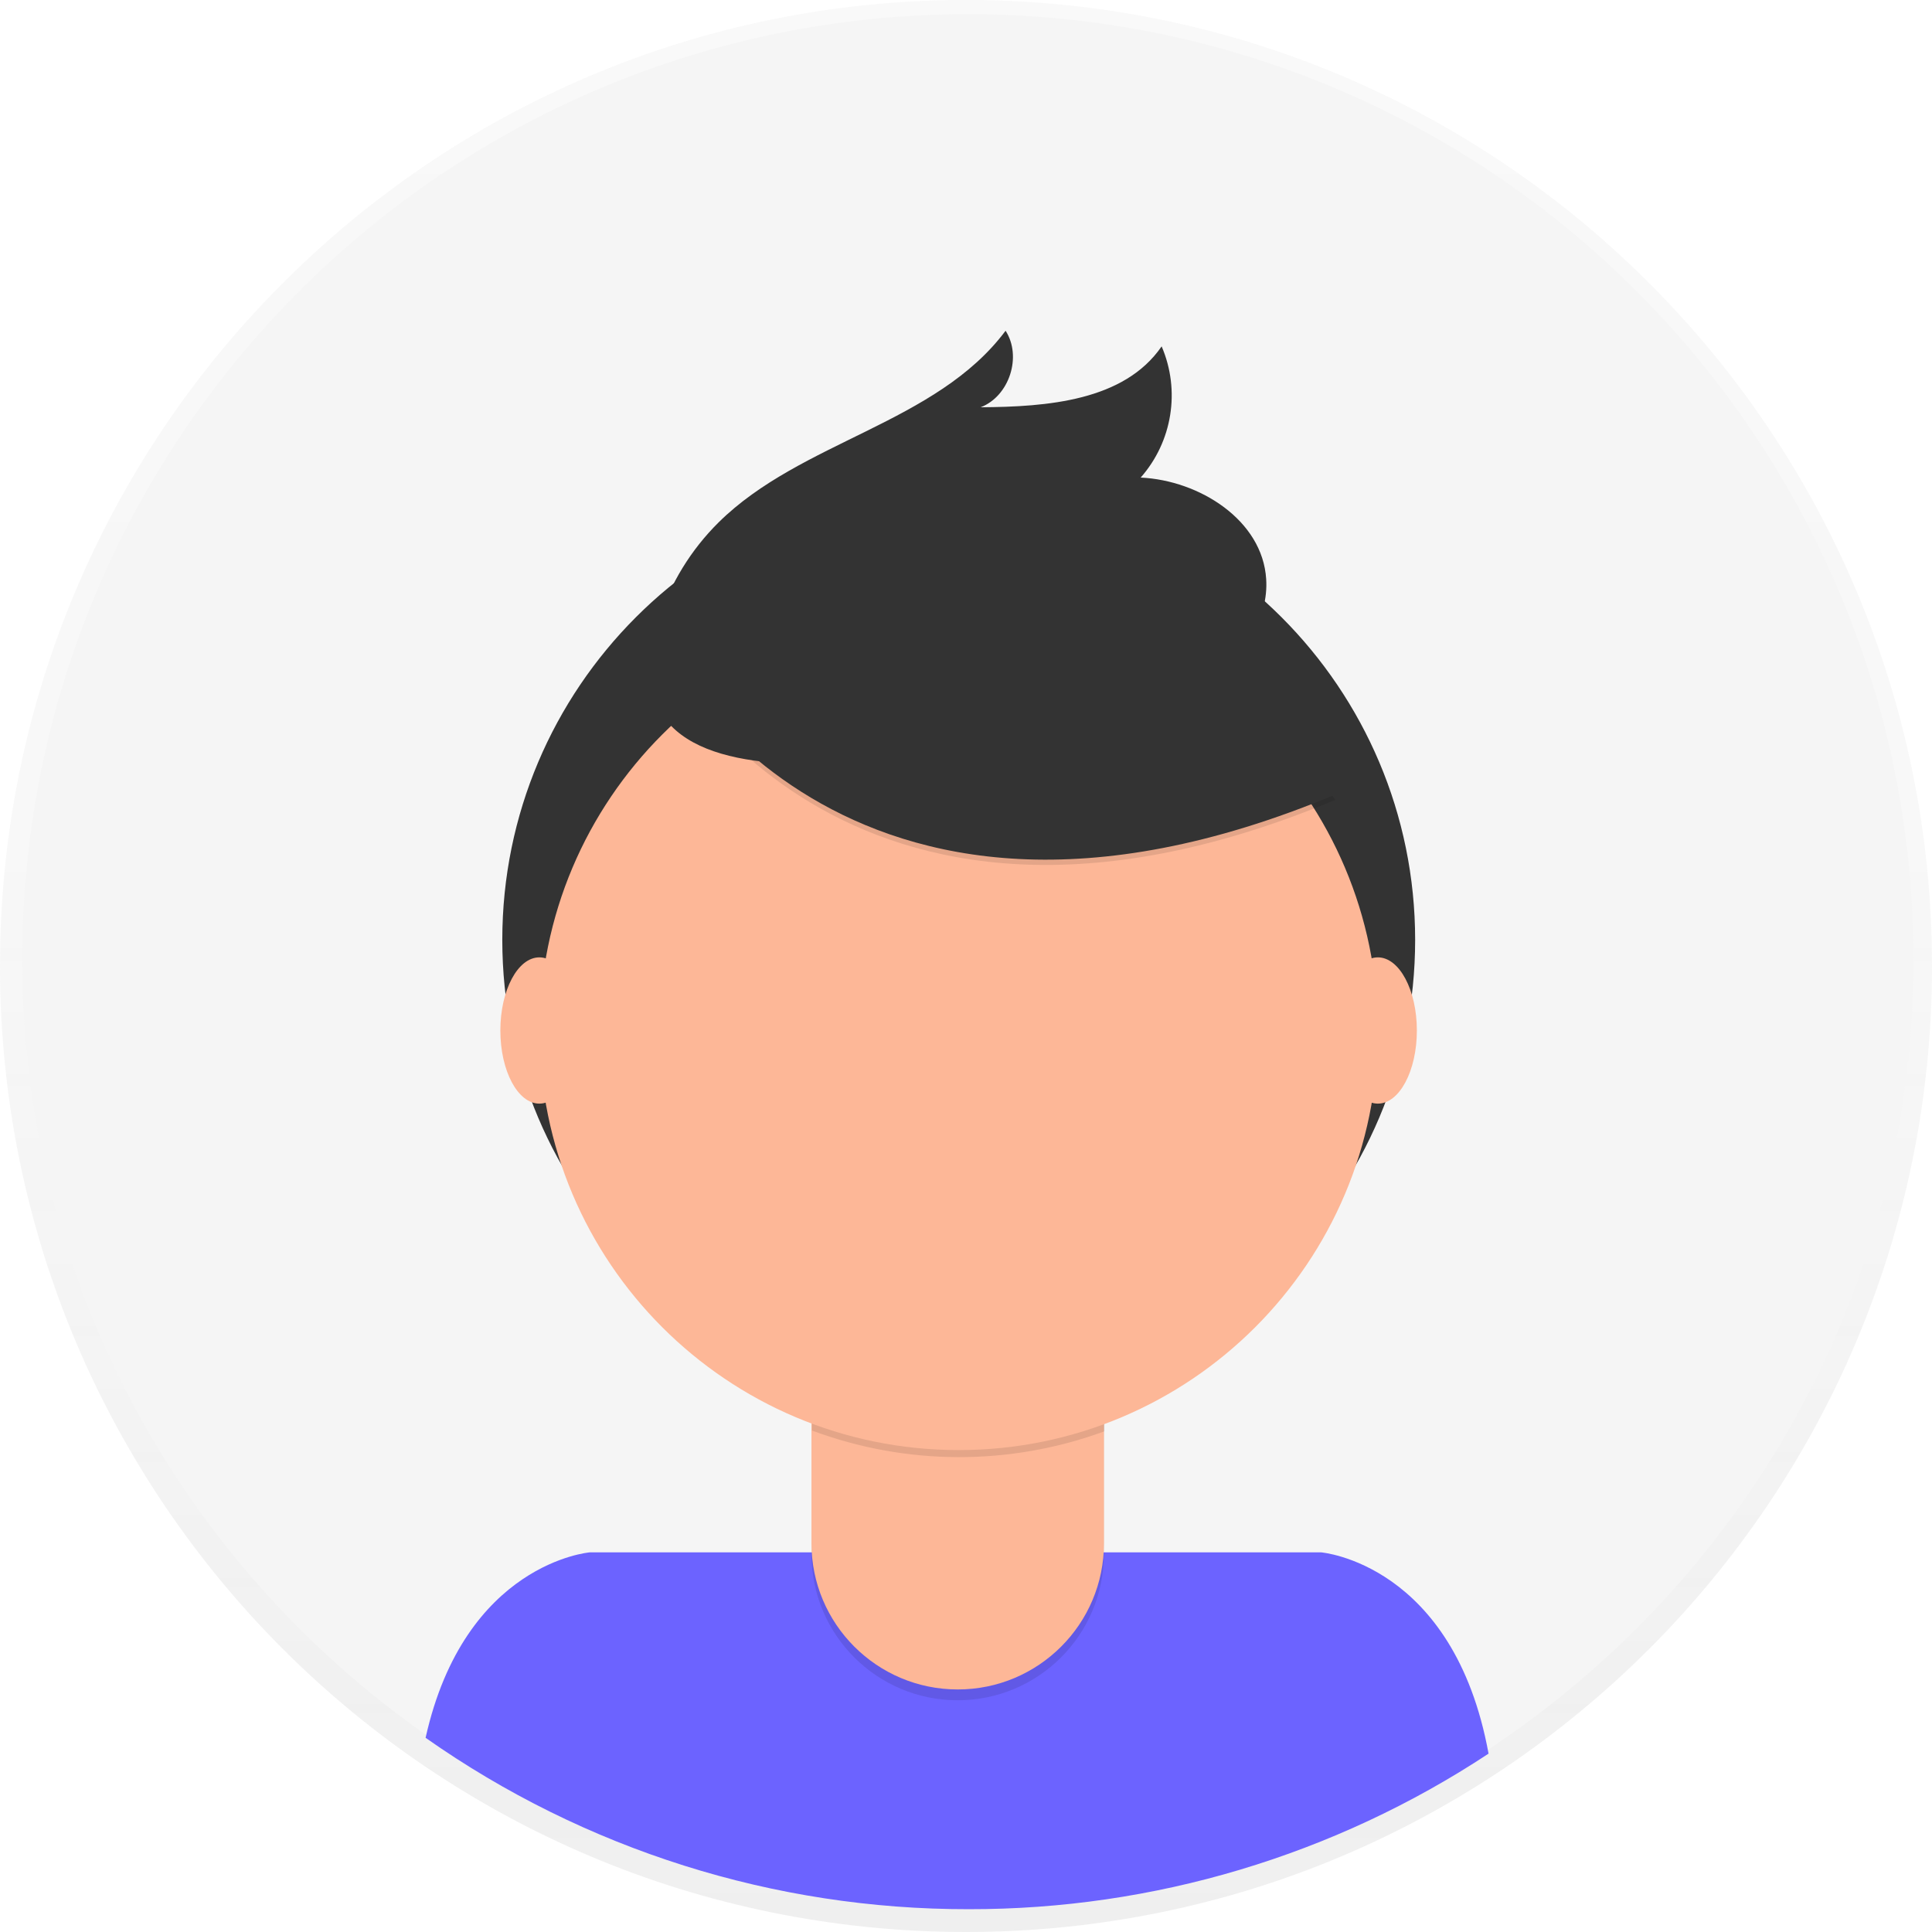
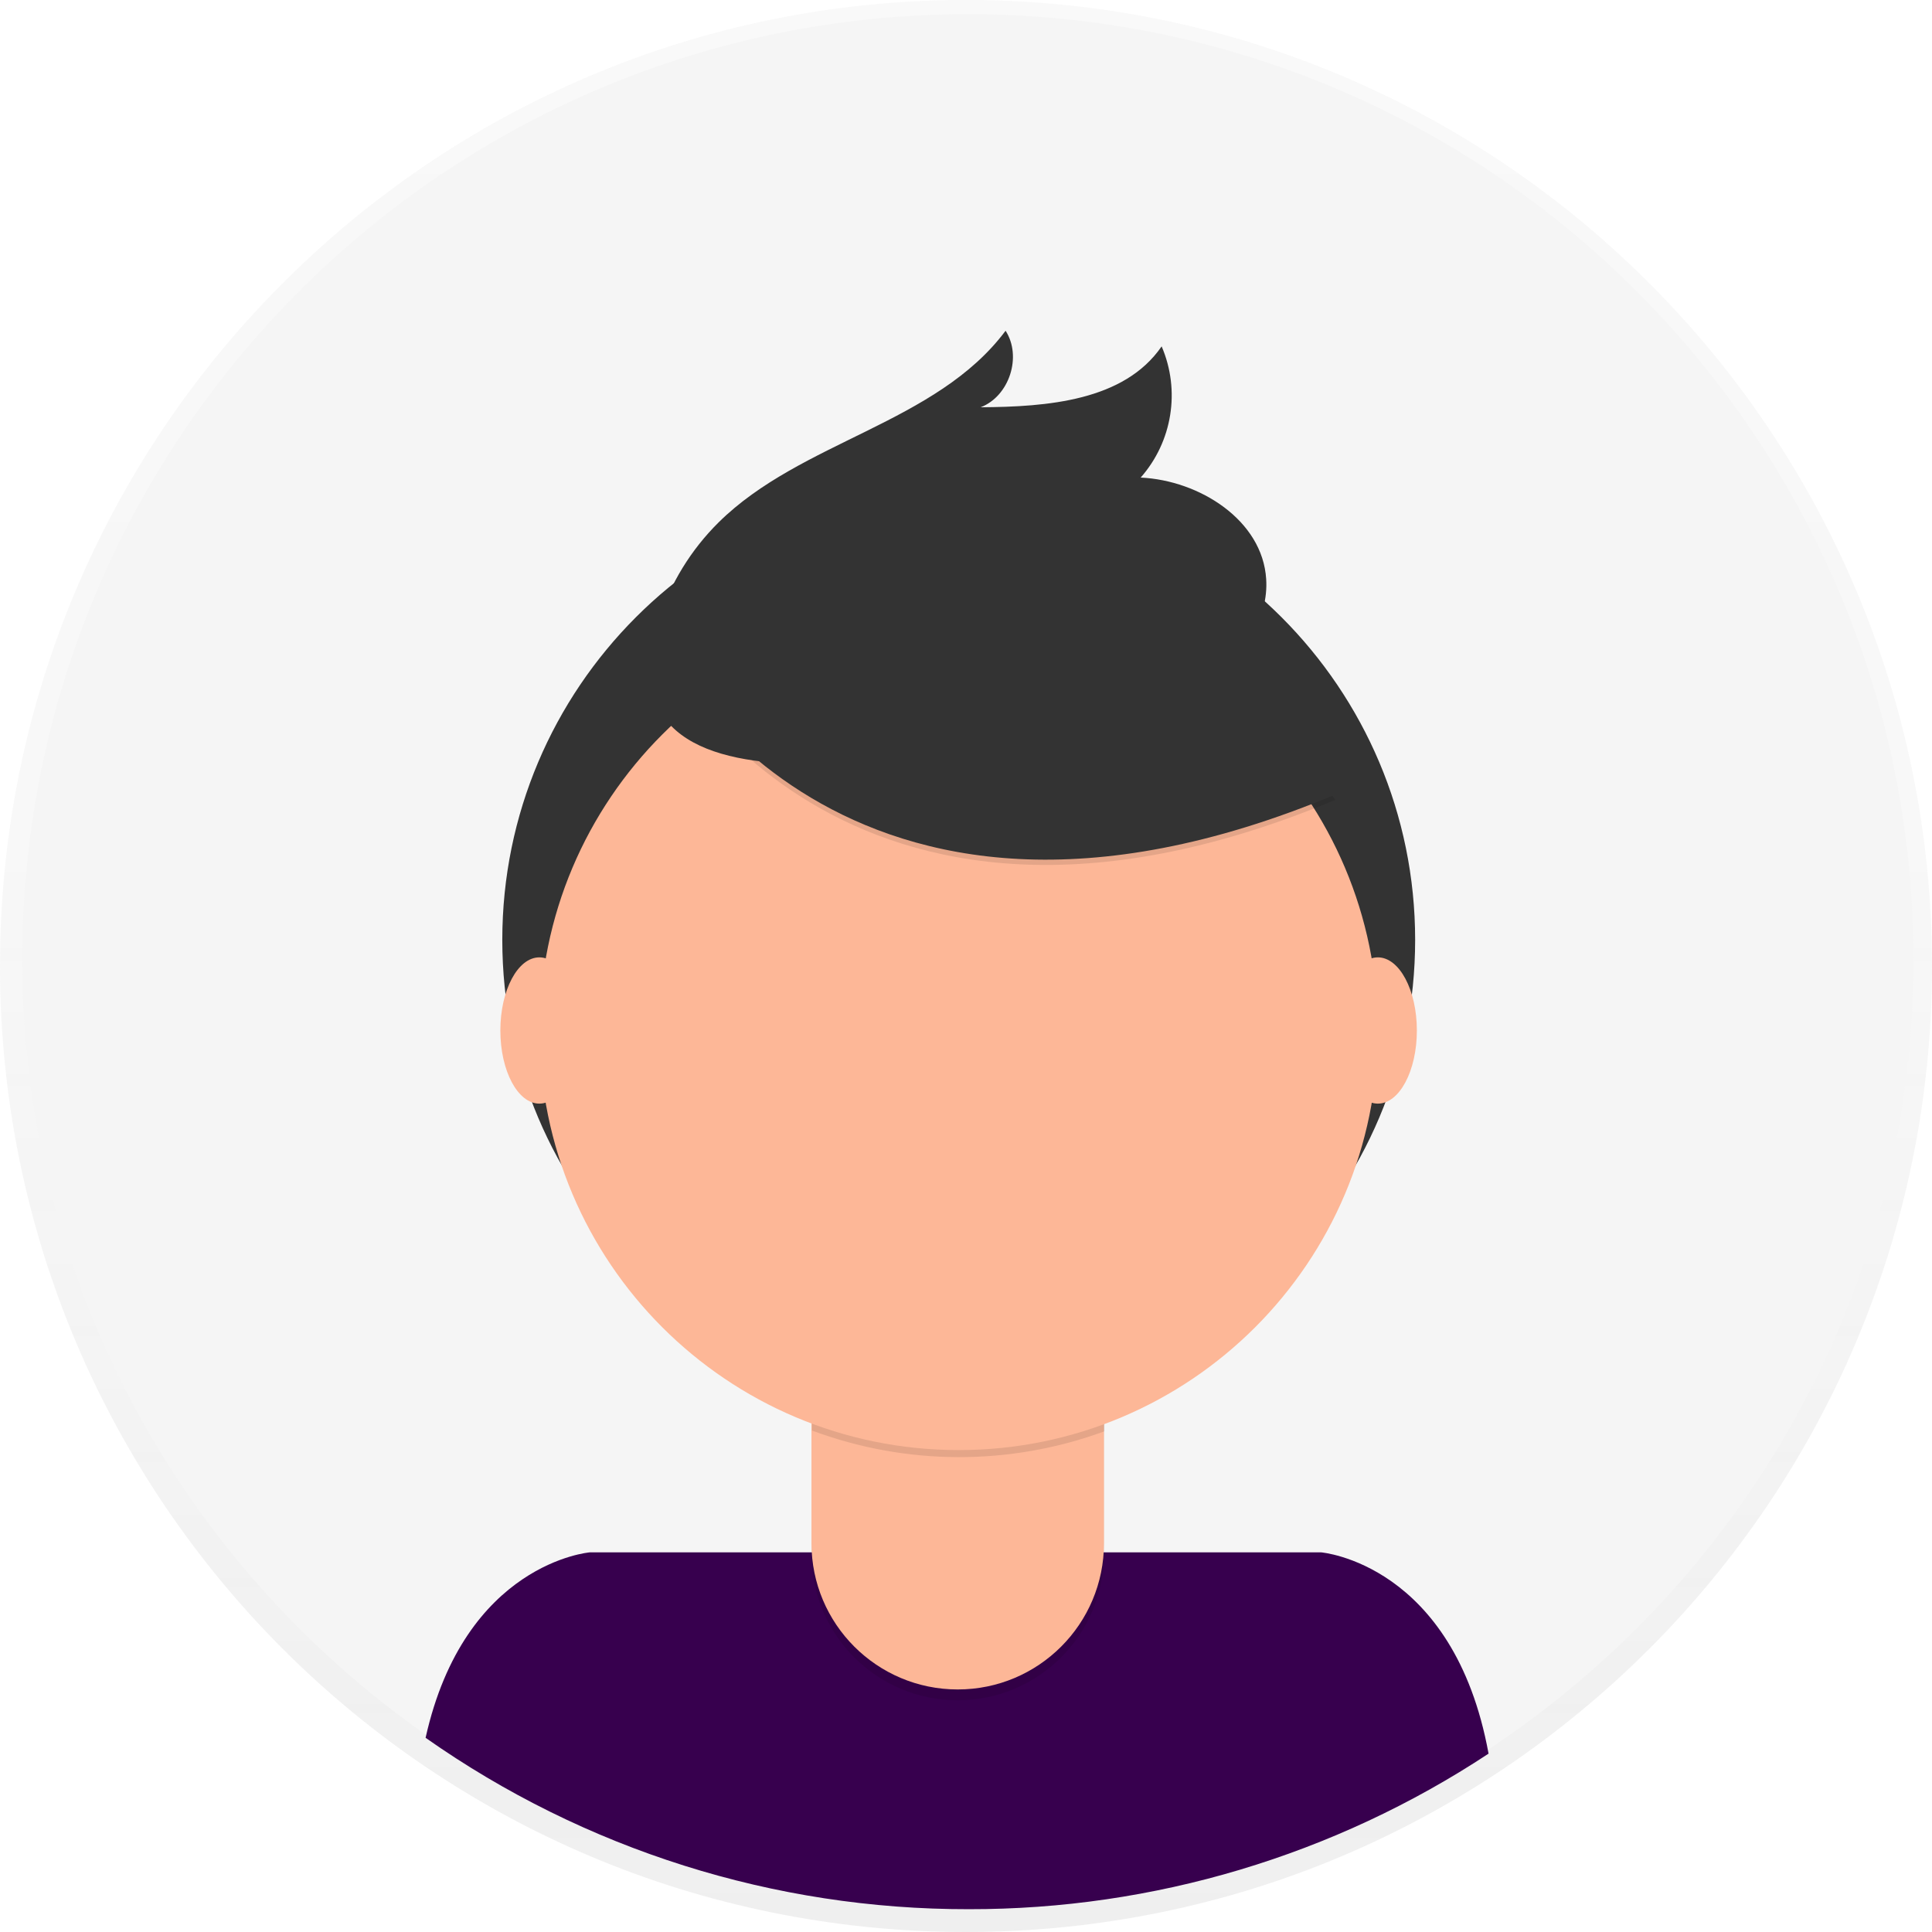
<svg xmlns="http://www.w3.org/2000/svg" data-name="Layer 1" width="698" height="698" viewBox="0 0 698 698">
  <defs>
-     <linearGradient id="b247946c-c62f-4d08-994a-4c3d64e1e98f-2" x1="349" y1="698" x2="349" gradientUnits="userSpaceOnUse">
+     <linearGradient id="b247946c-c62f-4d08-994a-4c3d64e1e98f-13" x1="349" y1="698" x2="349" gradientUnits="userSpaceOnUse">
      <stop offset="0" stop-color="gray" stop-opacity="0.25" />
      <stop offset="0.54" stop-color="gray" stop-opacity="0.12" />
      <stop offset="1" stop-color="gray" stop-opacity="0.1" />
    </linearGradient>
  </defs>
  <g opacity="0.5">
-     <circle cx="349" cy="349" r="349" fill="url(#b247946c-c62f-4d08-994a-4c3d64e1e98f-2)" />
+     <circle cx="349" cy="349" r="349" fill="url(#b247946c-c62f-4d08-994a-4c3d64e1e98f-13)" />
  </g>
  <circle cx="349.68" cy="346.77" r="341.64" fill="#f5f5f5" />
-   <path d="M601,790.76a340,340,0,0,0,187.79-56.2c-12.59-68.8-60.5-72.72-60.5-72.72H464.09s-45.21,3.71-59.33,67A340.07,340.07,0,0,0,601,790.76Z" transform="translate(-251 -101)" fill="#6c63ff" />
+   <path d="M601,790.76a340,340,0,0,0,187.79-56.2c-12.59-68.8-60.5-72.72-60.5-72.72H464.09s-45.21,3.71-59.33,67A340.07,340.07,0,0,0,601,790.76Z" transform="translate(-251 -101)" fill="#37004e" />
  <circle cx="346.37" cy="339.57" r="164.9" fill="#333" />
  <path d="M293.15,476.92H398.81a0,0,0,0,1,0,0v84.53A52.83,52.83,0,0,1,346,614.28h0a52.83,52.83,0,0,1-52.83-52.83V476.92a0,0,0,0,1,0,0Z" opacity="0.1" />
  <path d="M296.5,473h99a3.35,3.35,0,0,1,3.35,3.35v81.18A52.83,52.83,0,0,1,346,610.37h0a52.83,52.83,0,0,1-52.83-52.83V476.35A3.35,3.35,0,0,1,296.5,473Z" fill="#fdb797" />
  <path d="M544.34,617.82a152.07,152.07,0,0,0,105.66.29v-13H544.34Z" transform="translate(-251 -101)" opacity="0.1" />
  <circle cx="346.37" cy="372.44" r="151.45" fill="#fdb797" />
  <path d="M489.49,335.68S553.32,465.24,733.37,390l-41.92-65.73-74.31-26.67Z" transform="translate(-251 -101)" opacity="0.1" />
  <path d="M489.49,333.78s63.83,129.56,243.88,54.3l-41.92-65.73-74.31-26.67Z" transform="translate(-251 -101)" fill="#333" />
  <path d="M488.93,325a87.49,87.49,0,0,1,21.69-35.27c29.79-29.45,78.63-35.66,103.68-69.24,6,9.32,1.36,23.65-9,27.65,24-.16,51.81-2.26,65.38-22a44.89,44.89,0,0,1-7.57,47.4c21.27,1,44,15.4,45.34,36.65.92,14.16-8,27.56-19.59,35.68s-25.71,11.85-39.56,14.9C608.86,369.7,462.54,407.07,488.93,325Z" transform="translate(-251 -101)" fill="#333" />
  <ellipse cx="194.86" cy="372.3" rx="14.09" ry="26.42" fill="#fdb797" />
  <ellipse cx="497.8" cy="372.3" rx="14.09" ry="26.42" fill="#fdb797" />
</svg>
